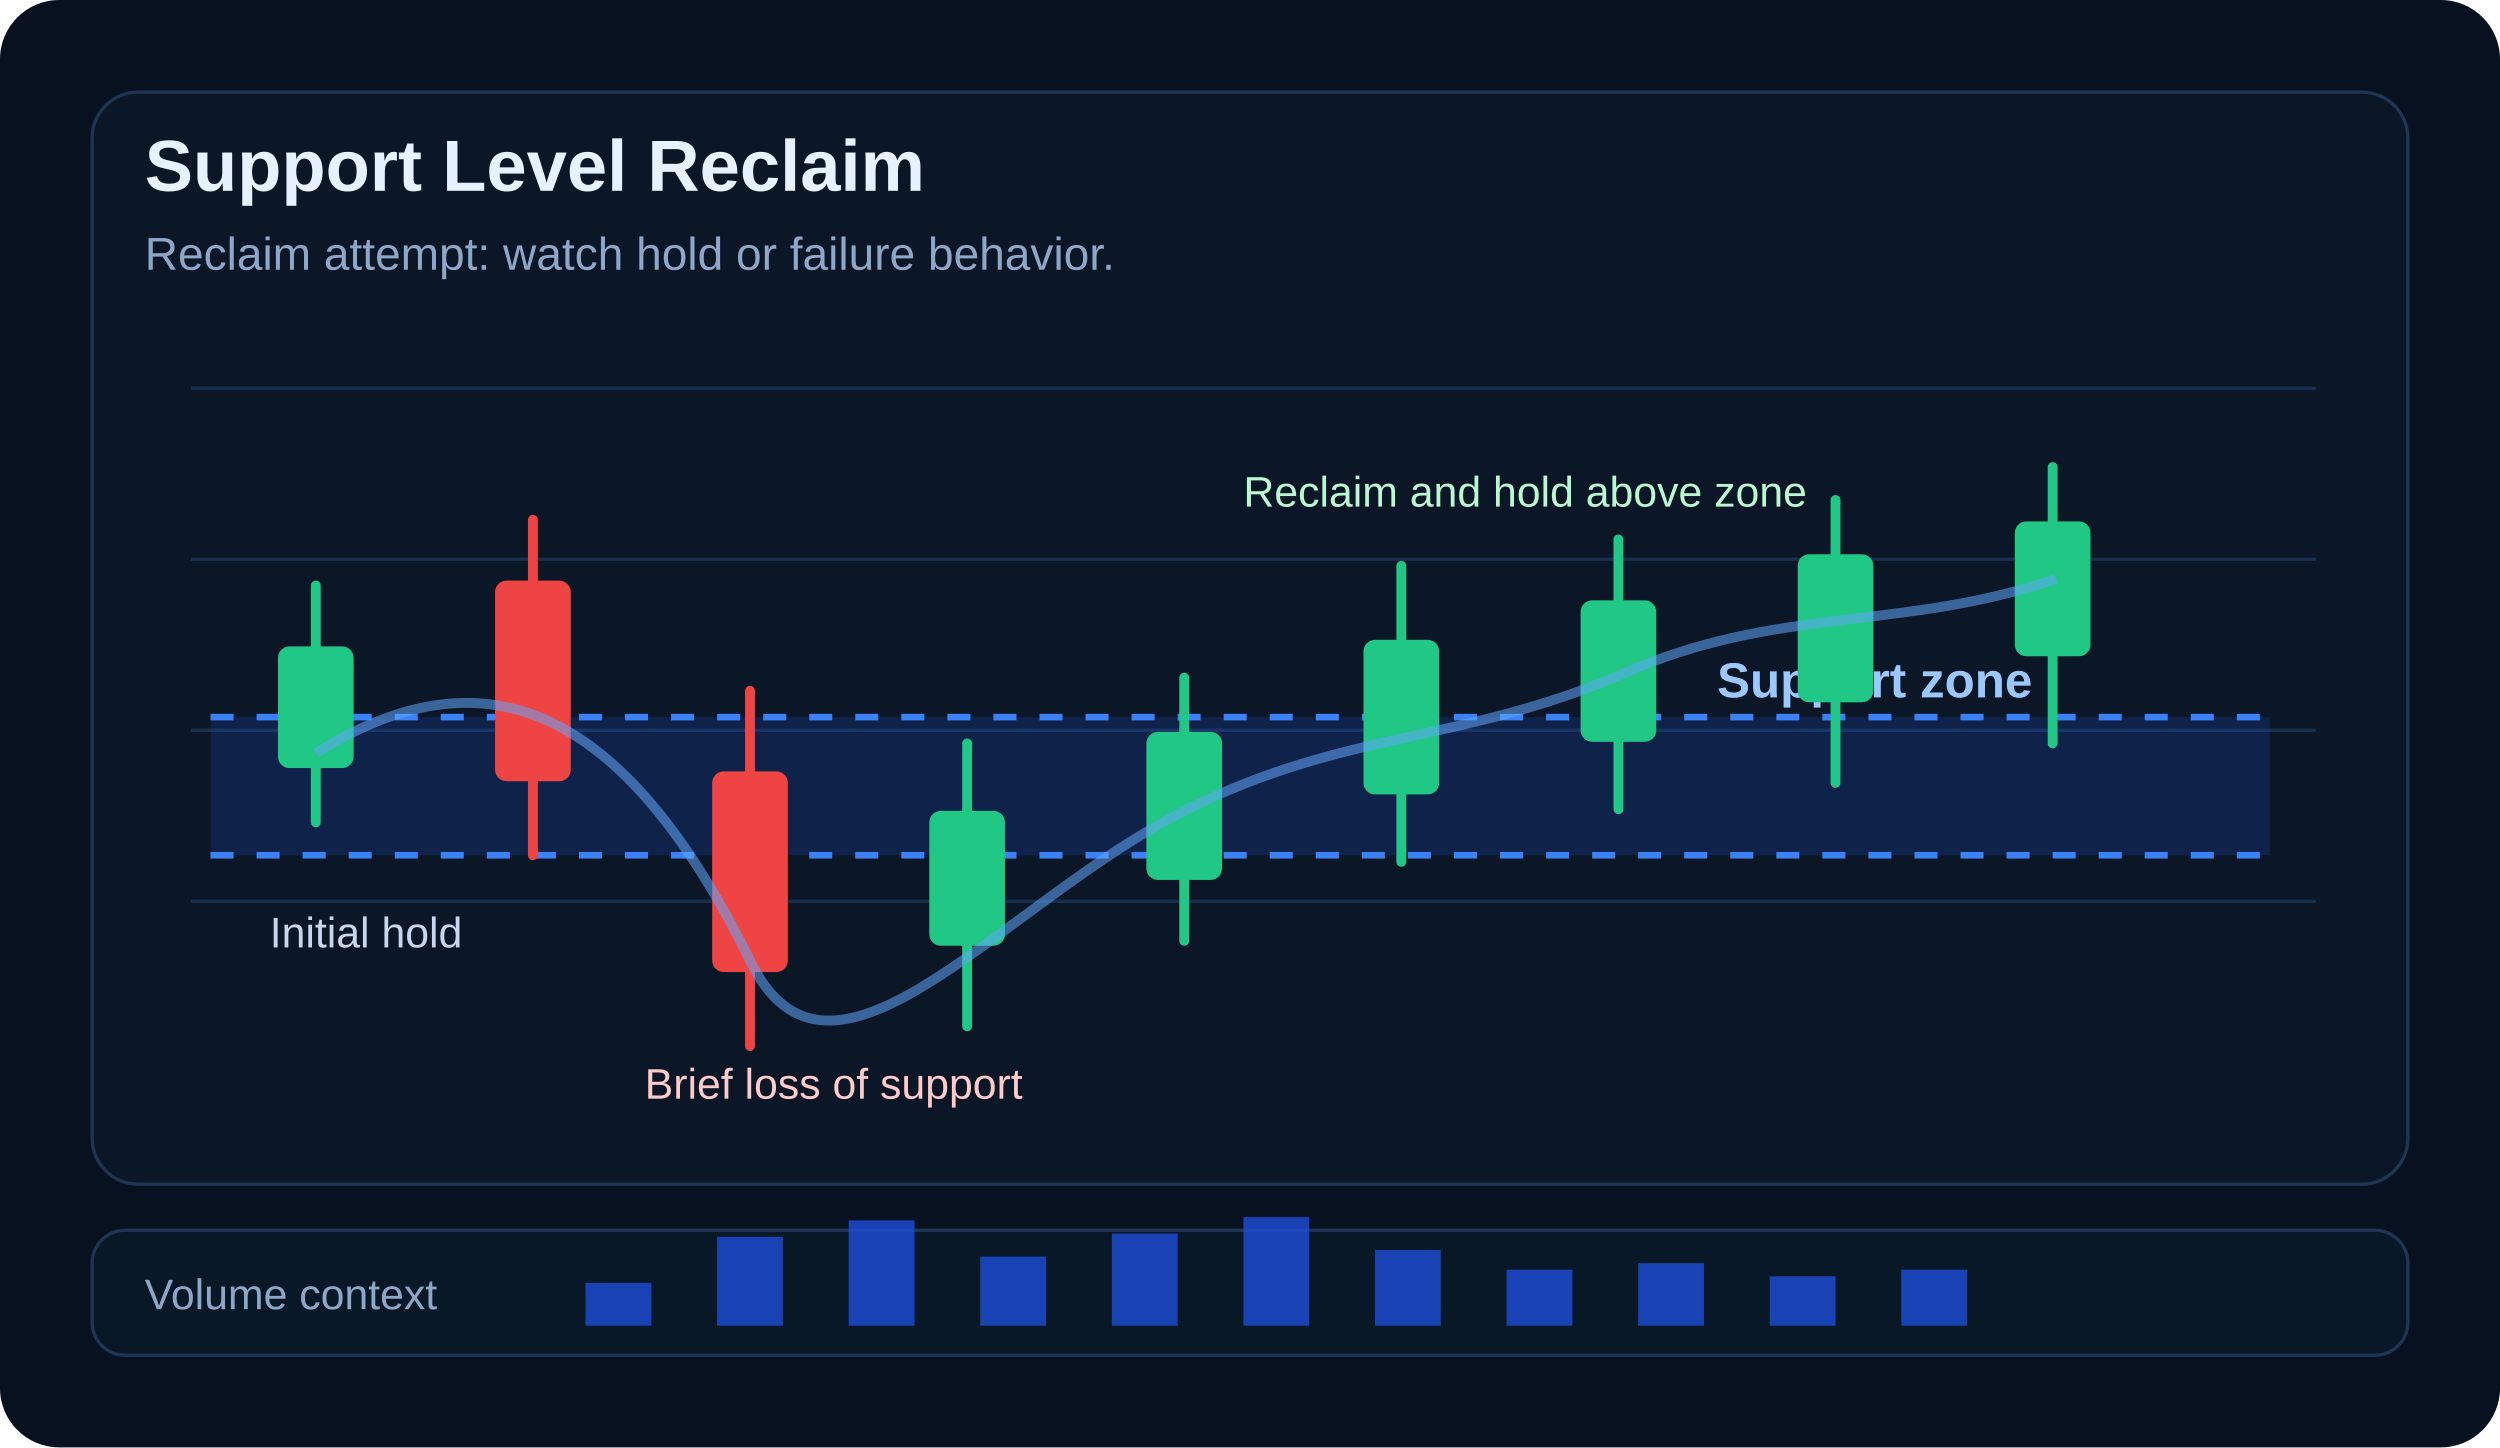
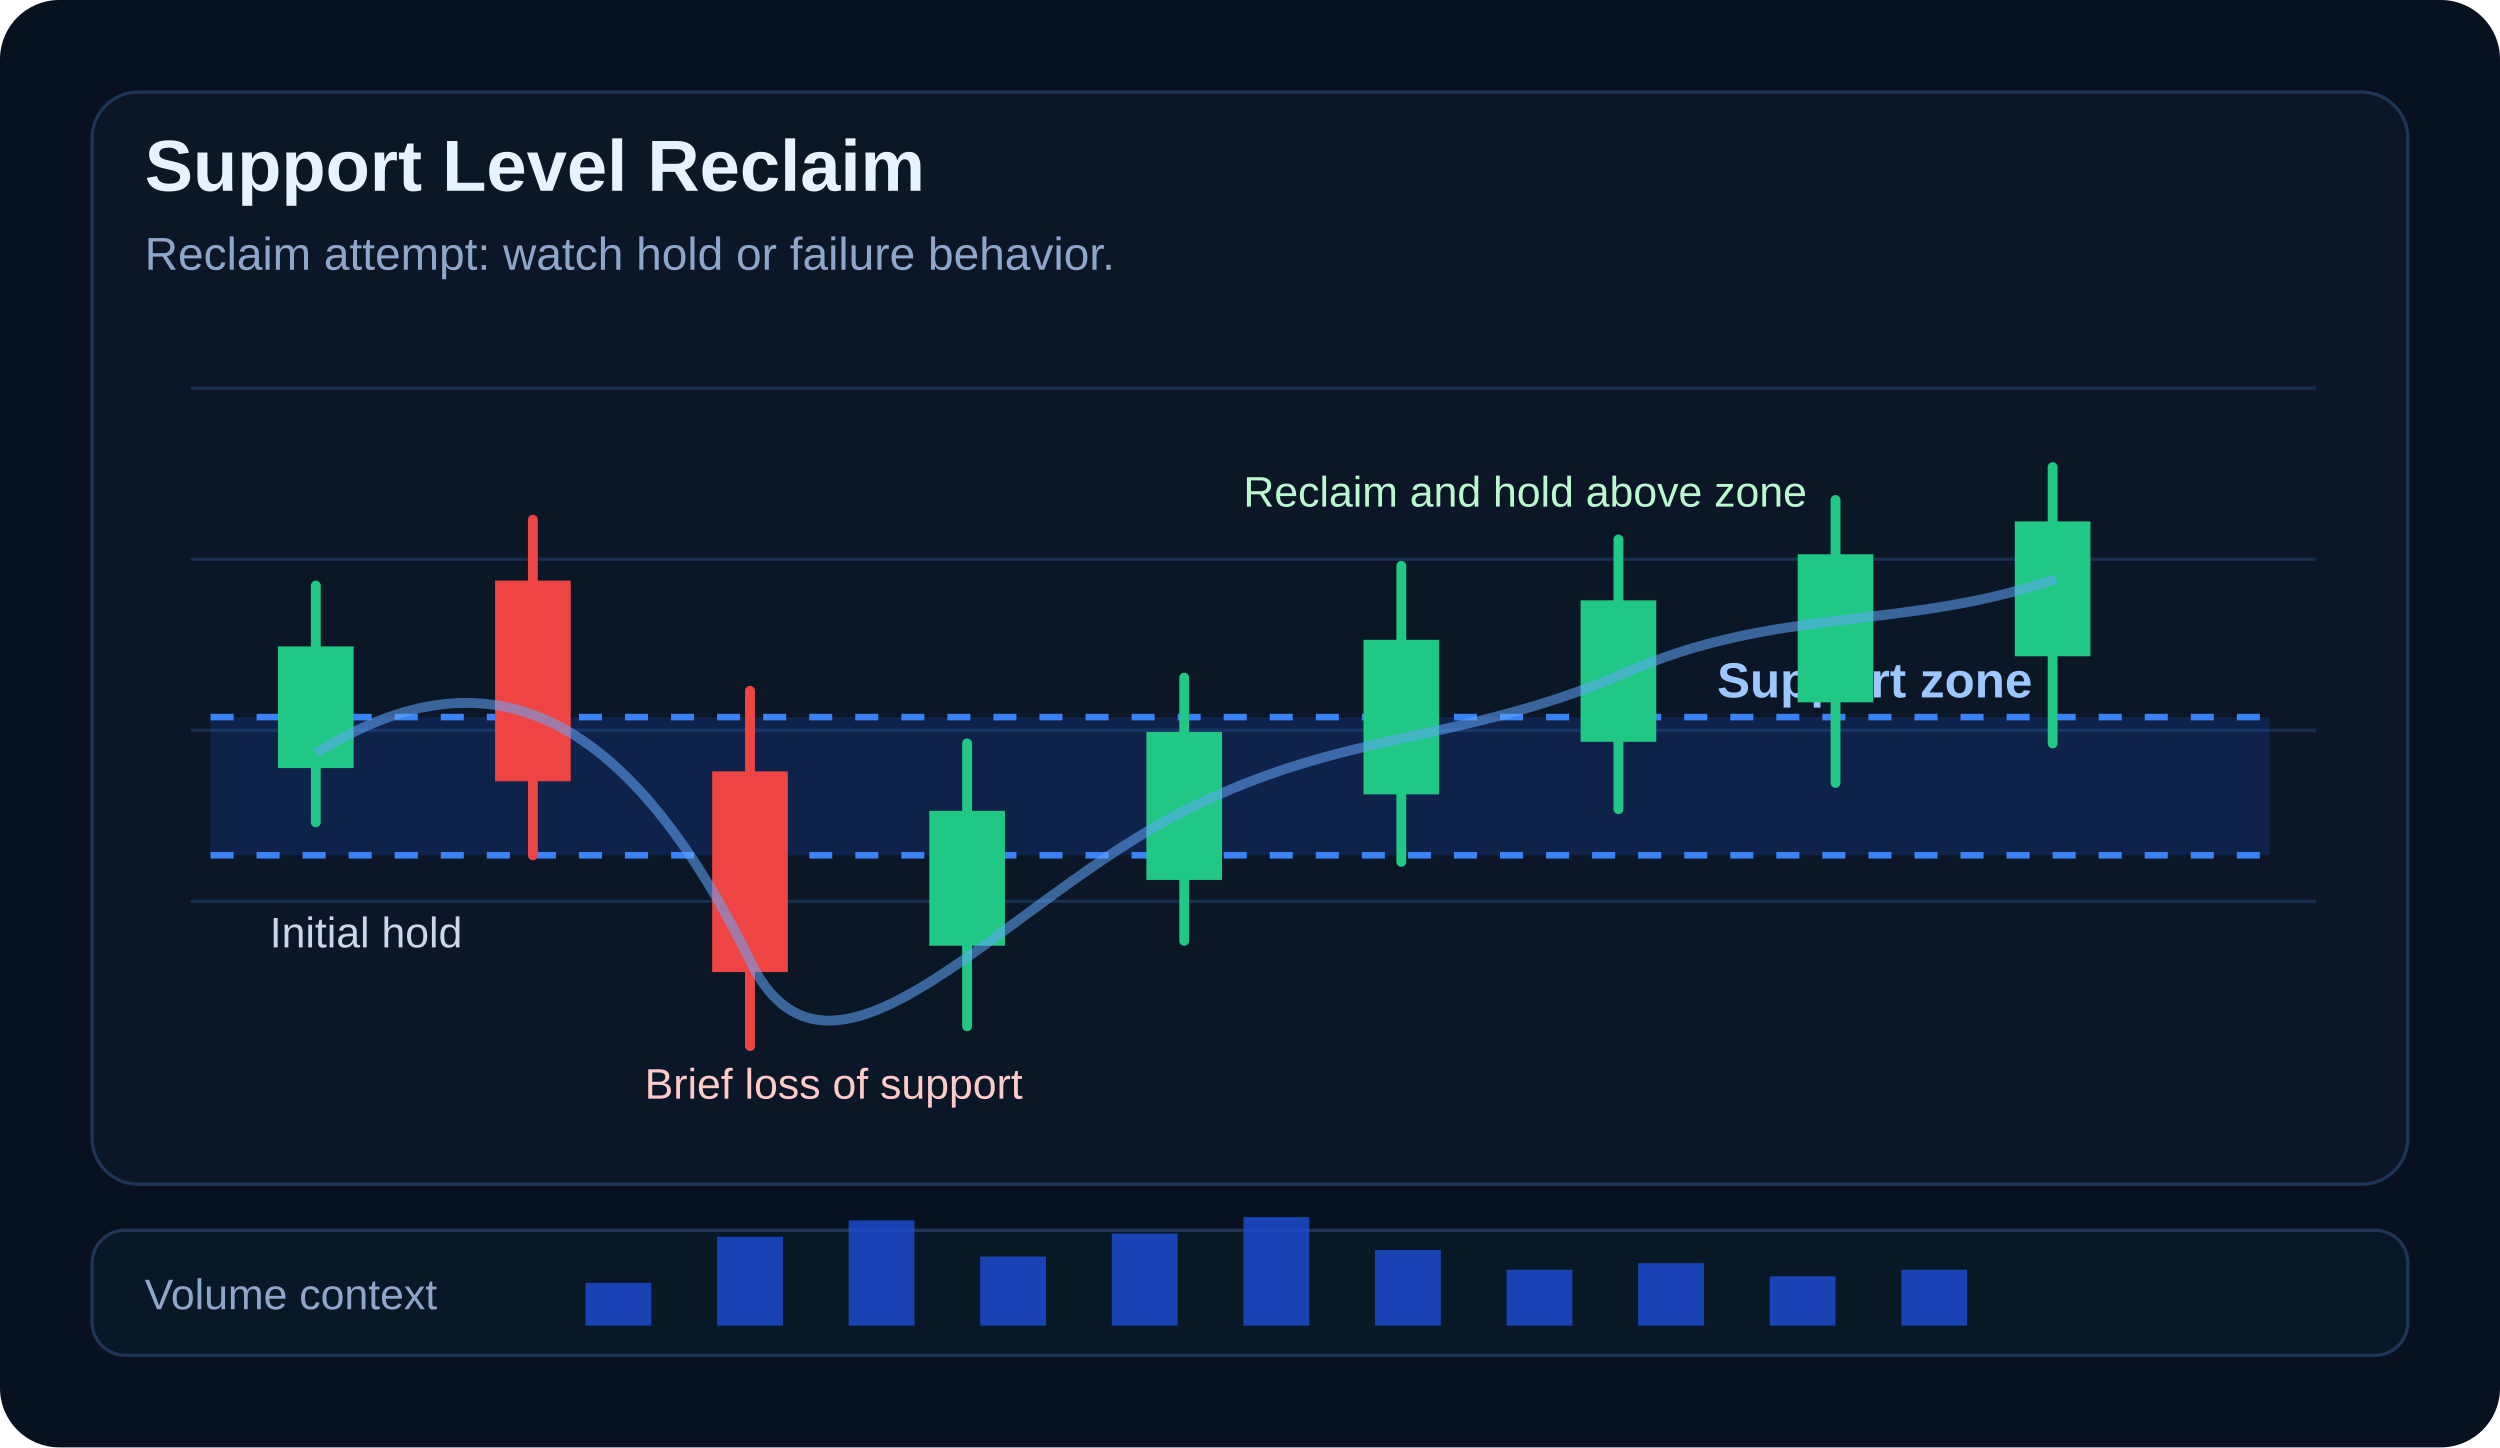
<svg xmlns="http://www.w3.org/2000/svg" viewBox="0 0 760 440" role="img" aria-labelledby="title desc">
  <rect width="760" height="440" rx="18" fill="#07111f" />
  <rect x="28" y="28" width="704" height="332" rx="14" fill="#0b1626" stroke="#1f3554" />
  <text x="44" y="58" fill="#e8f1ff" font-family="Arial, sans-serif" font-size="22" font-weight="700">Support Level Reclaim</text>
  <text x="44" y="82" fill="#8ea6c8" font-family="Arial, sans-serif" font-size="14">Reclaim attempt: watch hold or failure behavior.</text>
  <g stroke="#18304e" stroke-width="1">
    <line x1="58" y1="118" x2="704" y2="118" />
    <line x1="58" y1="170" x2="704" y2="170" />
    <line x1="58" y1="222" x2="704" y2="222" />
    <line x1="58" y1="274" x2="704" y2="274" />
  </g>
  <rect x="64" y="218" width="626" height="42" fill="#1d4ed8" opacity=".2" />
  <line x1="64" y1="218" x2="690" y2="218" stroke="#3b82f6" stroke-width="2" stroke-dasharray="7 7" />
  <line x1="64" y1="260" x2="690" y2="260" stroke="#3b82f6" stroke-width="2" stroke-dasharray="7 7" />
  <text x="522" y="212" fill="#9cc8ff" font-family="Arial, sans-serif" font-size="15" font-weight="700">Support zone</text>
  <g stroke-linecap="round" stroke-width="3">
    <g stroke="#21c784" fill="#21c784">
      <line x1="96" y1="178" x2="96" y2="250" />
-       <rect x="86" y="198" width="20" height="34" rx="2" />
+       <rect x="86" y="198" width="20" height="34" />
      <line x1="294" y1="226" x2="294" y2="312" />
-       <rect x="284" y="248" width="20" height="38" rx="2" />
+       <rect x="284" y="248" width="20" height="38" />
      <line x1="360" y1="206" x2="360" y2="286" />
-       <rect x="350" y="224" width="20" height="42" rx="2" />
+       <rect x="350" y="224" width="20" height="42" />
      <line x1="426" y1="172" x2="426" y2="262" />
-       <rect x="416" y="196" width="20" height="44" rx="2" />
+       <rect x="416" y="196" width="20" height="44" />
      <line x1="492" y1="164" x2="492" y2="246" />
-       <rect x="482" y="184" width="20" height="40" rx="2" />
+       <rect x="482" y="184" width="20" height="40" />
      <line x1="558" y1="152" x2="558" y2="238" />
-       <rect x="548" y="170" width="20" height="42" rx="2" />
+       <rect x="548" y="170" width="20" height="42" />
      <line x1="624" y1="142" x2="624" y2="226" />
-       <rect x="614" y="160" width="20" height="38" rx="2" />
+       <rect x="614" y="160" width="20" height="38" />
    </g>
    <g stroke="#ef4444" fill="#ef4444">
      <line x1="162" y1="158" x2="162" y2="260" />
-       <rect x="152" y="178" width="20" height="58" rx="2" />
+       <rect x="152" y="178" width="20" height="58" />
      <line x1="228" y1="210" x2="228" y2="318" />
-       <rect x="218" y="236" width="20" height="58" rx="2" />
+       <rect x="218" y="236" width="20" height="58" />
    </g>
  </g>
  <path d="M96 229 C150 195 192 218 229 294 C254 341 305 274 361 246 C409 222 444 226 493 205 C540 184 578 192 625 176" fill="none" stroke="#60a5fa" stroke-width="3" opacity=".55" />
  <text x="82" y="288" fill="#c8d7ee" font-family="Arial, sans-serif" font-size="13">Initial hold</text>
  <text x="196" y="334" fill="#fecaca" font-family="Arial, sans-serif" font-size="13">Brief loss of support</text>
  <text x="378" y="154" fill="#bbf7d0" font-family="Arial, sans-serif" font-size="13">Reclaim and hold above zone</text>
  <rect x="28" y="374" width="704" height="38" rx="10" fill="#091827" stroke="#1f3554" />
  <text x="44" y="398" fill="#8ea6c8" font-family="Arial, sans-serif" font-size="13">Volume context</text>
  <g fill="#1d4ed8" opacity=".8">
    <rect x="178" y="390" width="20" height="13" />
    <rect x="218" y="376" width="20" height="27" />
    <rect x="258" y="371" width="20" height="32" />
    <rect x="298" y="382" width="20" height="21" />
    <rect x="338" y="375" width="20" height="28" />
    <rect x="378" y="370" width="20" height="33" />
    <rect x="418" y="380" width="20" height="23" />
    <rect x="458" y="386" width="20" height="17" />
    <rect x="498" y="384" width="20" height="19" />
    <rect x="538" y="388" width="20" height="15" />
    <rect x="578" y="386" width="20" height="17" />
  </g>
</svg>
